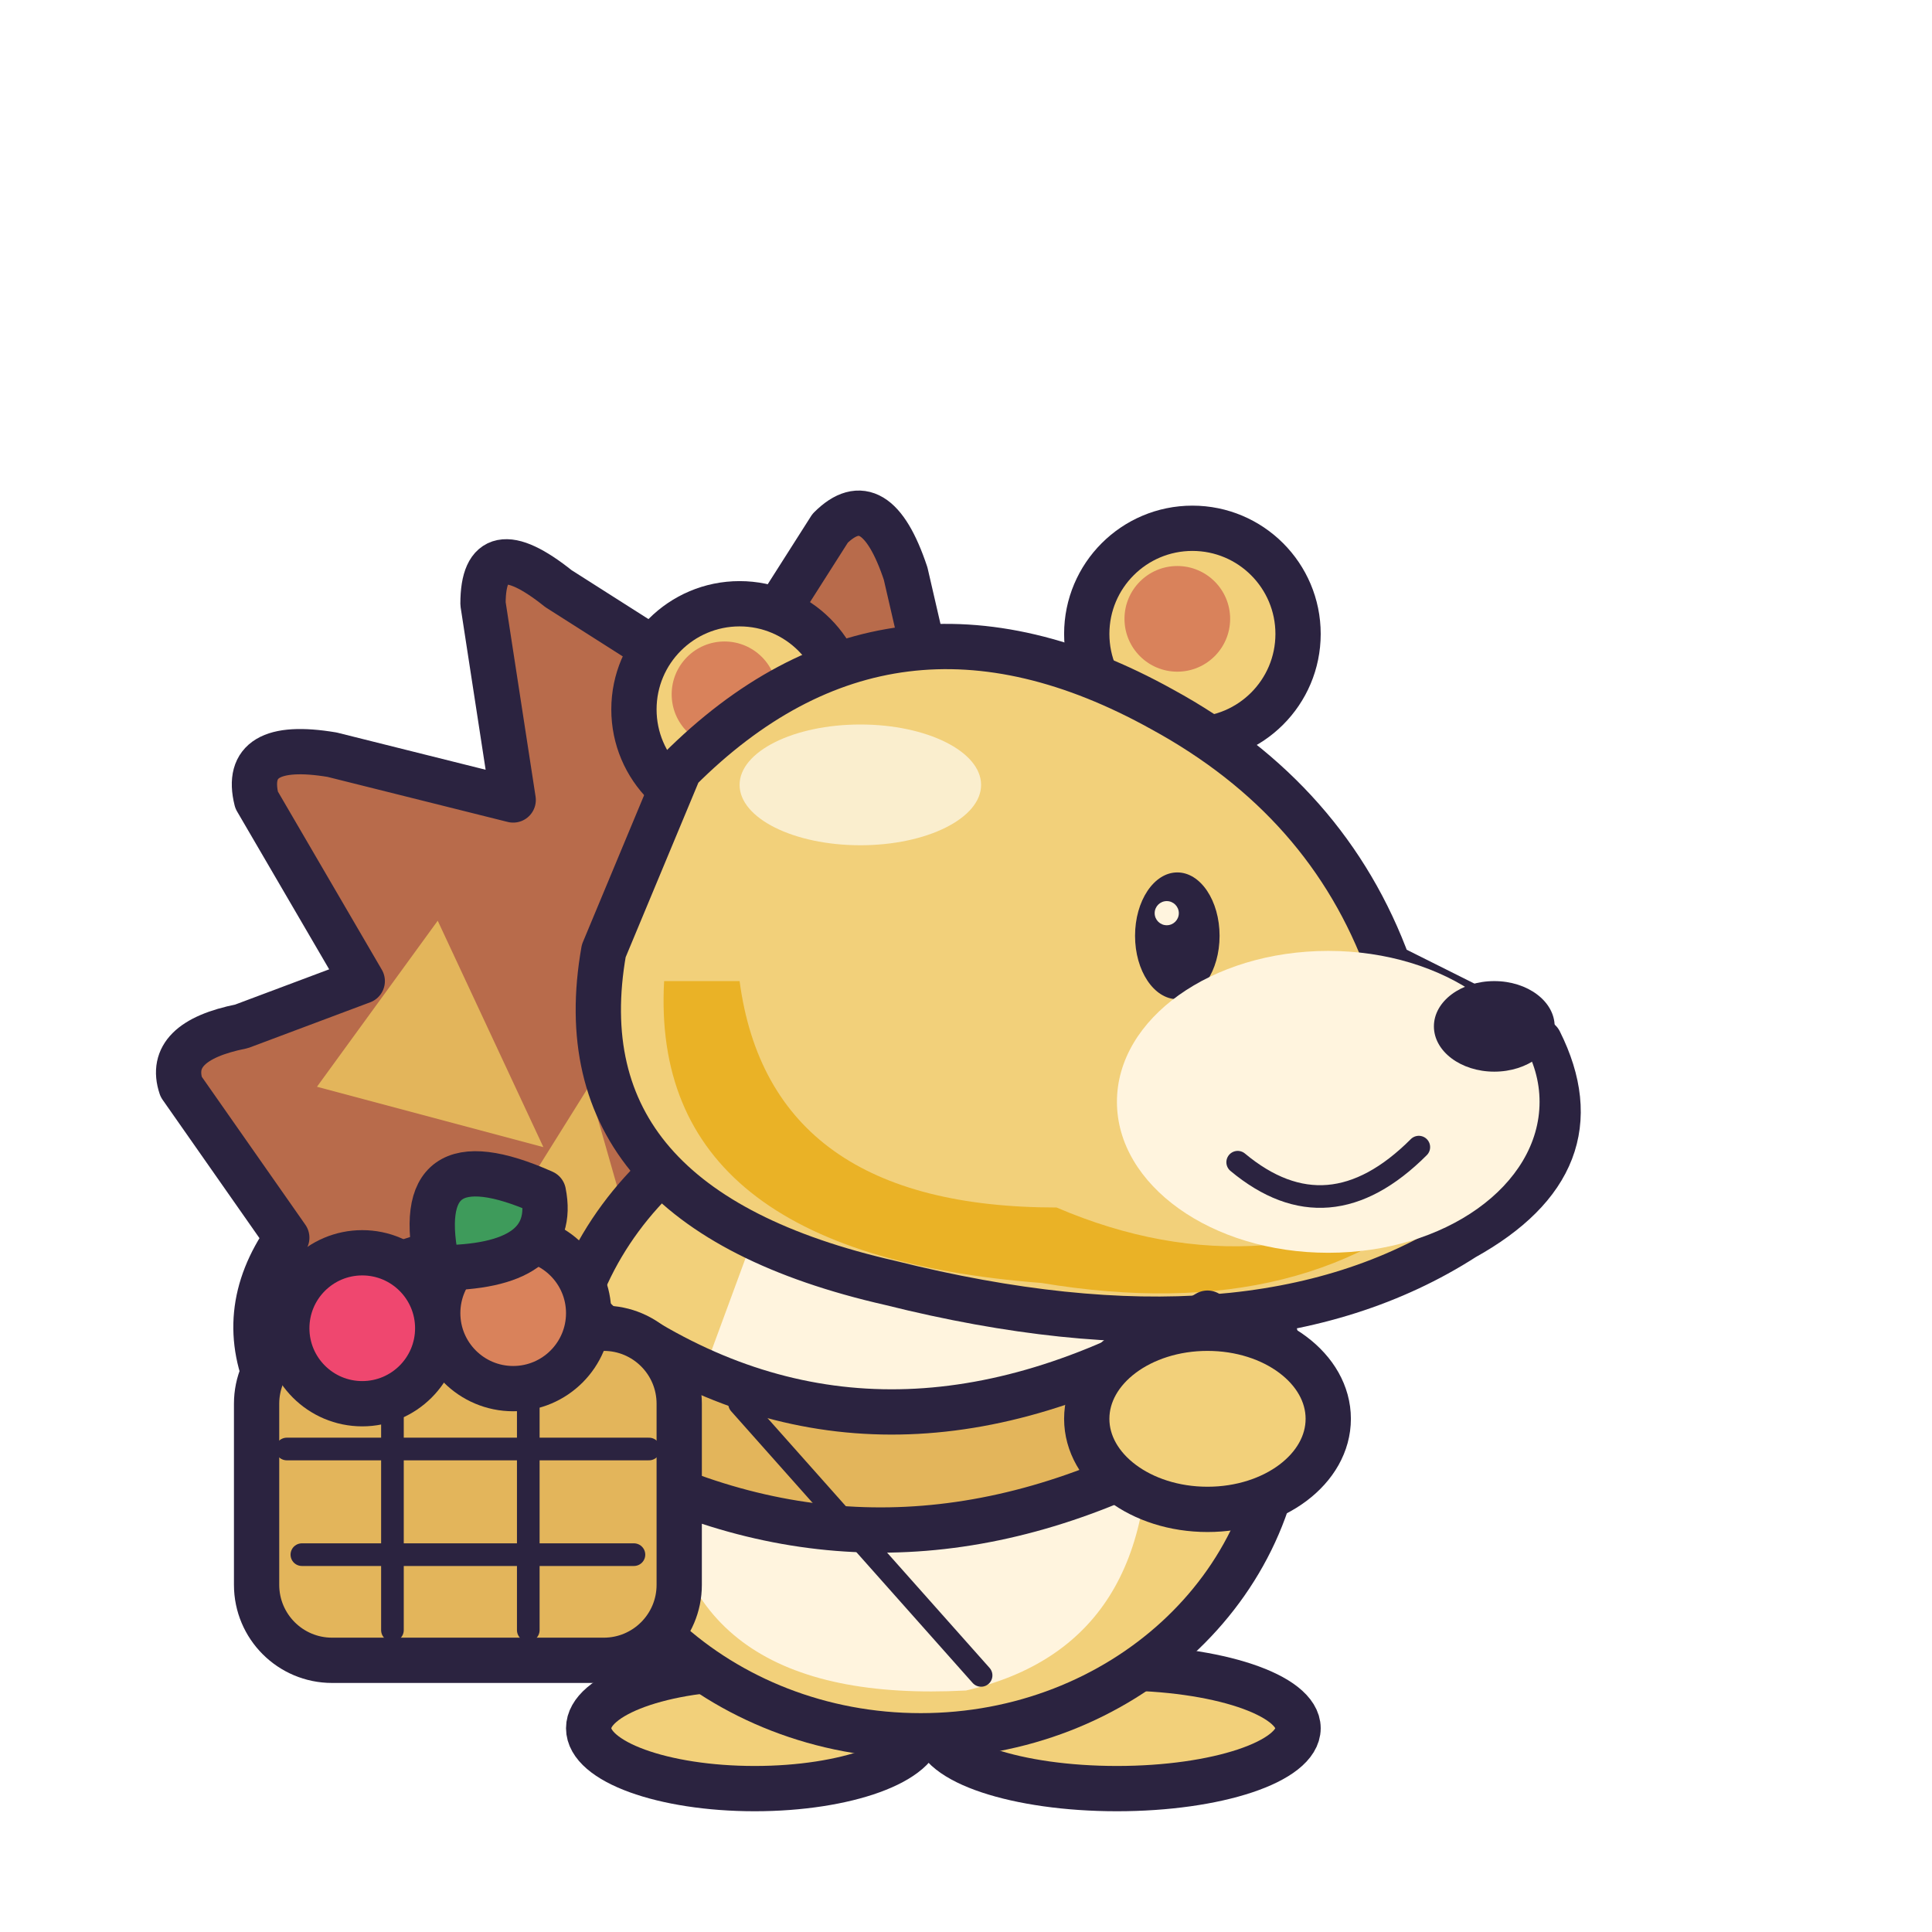
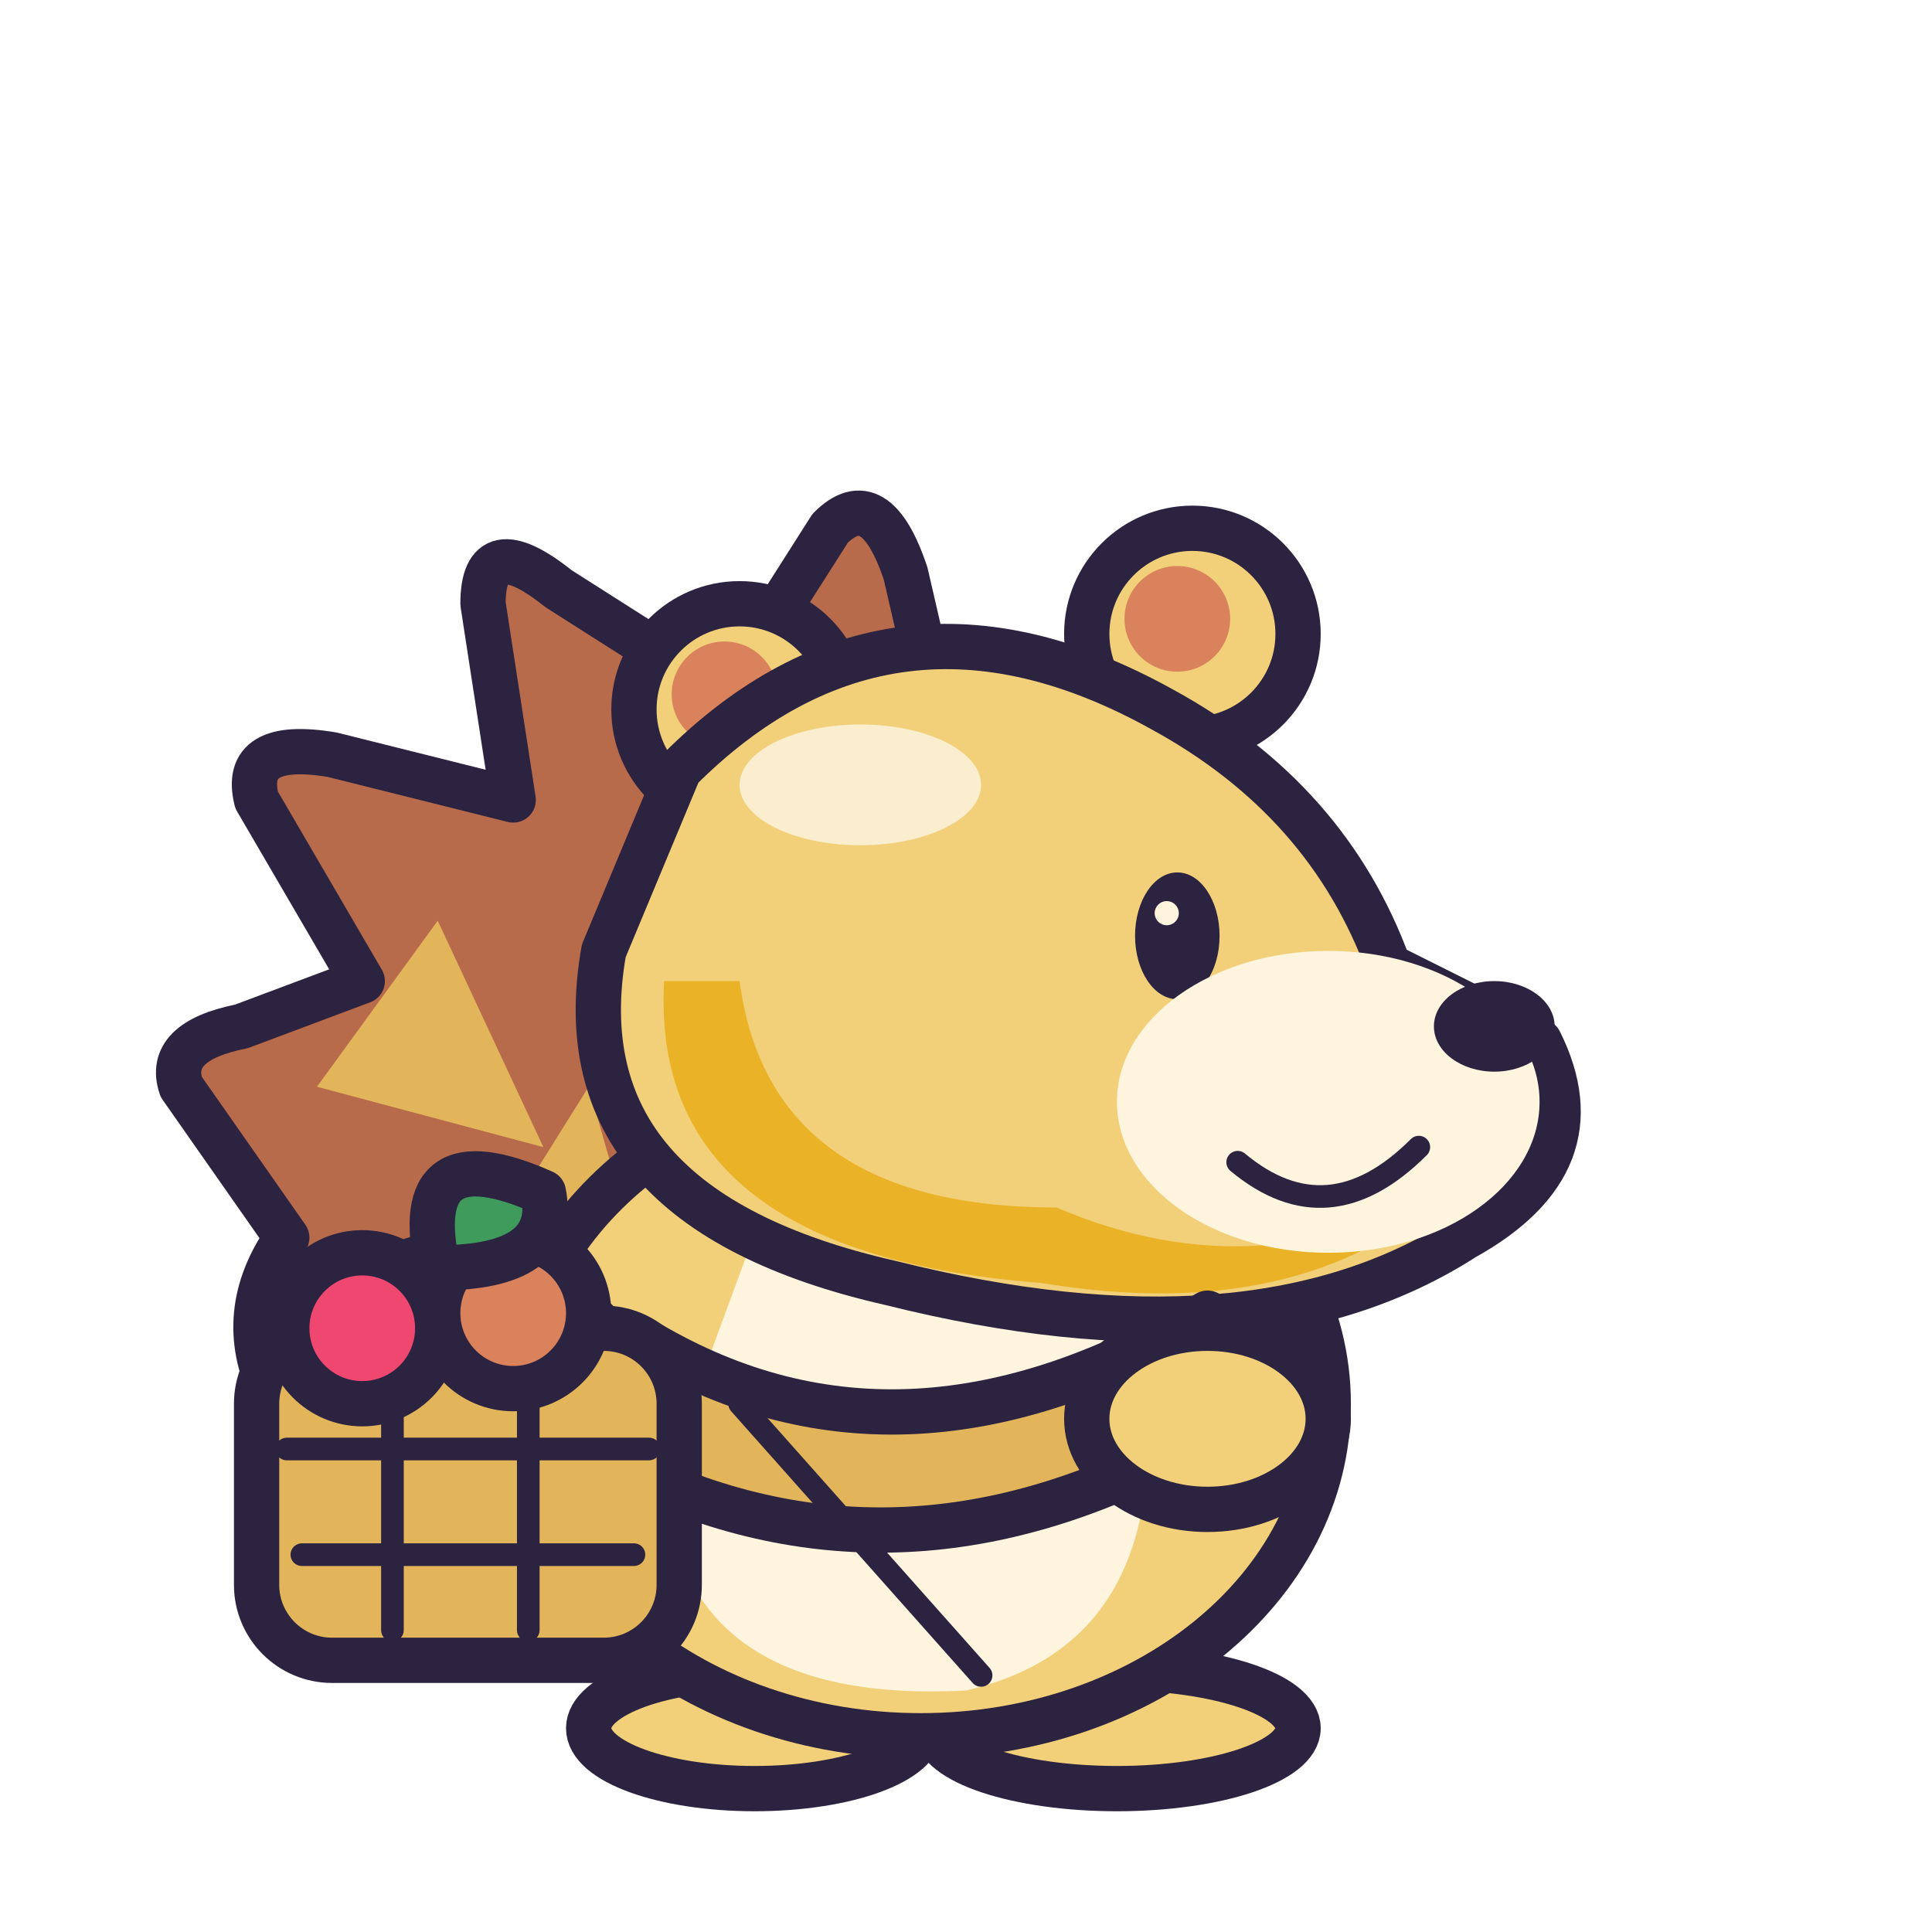
<svg xmlns="http://www.w3.org/2000/svg" version="1.1" viewBox="0 0 128 128" fill="none" stroke="#2B2340" stroke-width="3" stroke-linecap="round" stroke-linejoin="round">
  <g id="feet">
    <ellipse cx="50" cy="114.5" rx="11" ry="4" fill="#F2D07A" />
    <ellipse cx="74" cy="114.5" rx="12" ry="4" fill="#F2D07A" />
  </g>
  <g id="pose" transform="translate(0 0)">
    <g id="tail">
      <path d="M29 103 Q12 92 19 82 L12 72 Q11 69 16 68 L24 65 L17 53 Q16 49 22 50 L34 53 L32 40 Q32 35 37 39 L48 46 L55 35 Q58 32 60 38 L63 51 Q85 63 82 91Z" fill="#B86B4B" />
      <path d="M21 72L36 76L29 61M29 88L43 86L39 72" fill="#E3B55B" stroke="none" />
    </g>
    <g id="body">
-       <ellipse cx="61" cy="93" rx="24" ry="22" fill="#F2D07A" />
+       <ellipse cx="61" cy="93" rx="27" ry="22" fill="#F2D07A" />
      <path d="M51 79Q70 76 76 93Q77 109 64 112Q45 113 44 98Z" fill="#FFF4DE" stroke="none" />
    </g>
    <g id="head">
      <ellipse cx="49" cy="47" rx="7" ry="7" fill="#F2D07A" />
      <ellipse cx="79" cy="42" rx="7" ry="7" fill="#F2D07A" />
      <ellipse cx="48" cy="46" rx="3.5" ry="3.5" fill="#D9825B" stroke="none" />
      <ellipse cx="78" cy="41" rx="3.5" ry="3.5" fill="#D9825B" stroke="none" />
      <path d="M45 51Q59 37 77 47Q88 53 92 64L102 69Q106 77 97 82Q83 91 59 85Q37 80 40 63Z" fill="#F2D07A" />
      <path d="M44 65Q43 83 69 85Q87 88 97 78Q84 86 70 80Q51 80 49 65Z" fill="#EAB226" stroke="none" />
      <ellipse cx="57" cy="52" rx="8" ry="4" fill="#FAEECE" stroke="none" />
      <ellipse cx="78" cy="62" rx="2.8" ry="4.2" fill="#2B2340" stroke="none" />
      <ellipse cx="77.3" cy="60.5" rx="0.8" ry="0.8" fill="#FFF4DE" stroke="none" />
      <ellipse cx="88" cy="73" rx="14" ry="10" fill="#FFF4DE" stroke="none" />
      <ellipse cx="99" cy="68" rx="4" ry="3" fill="#2B2340" stroke="none" />
      <path d="M82 77Q88 82 94 76" fill="none" stroke="#2B2340" stroke-width="1.5" />
    </g>
    <g id="clothing">
      <path d="M43 89Q60 99 80 87L80 95Q61 106 43 98Z" fill="#E3B55B" />
      <path d="M49 93L65 111" fill="none" stroke="#2B2340" stroke-width="1.5" />
    </g>
    <g id="headwear" />
    <g id="basket">
      <path d="M21 88Q30 78 40 88" fill="none" />
      <rect x="17" y="88" width="28" height="22" rx="5" fill="#E3B55B" />
      <path d="M19 96H43M20 103H42M26 90V108M35 90V108" fill="none" stroke="#2B2340" stroke-width="1.5" />
      <ellipse cx="24" cy="88" rx="5" ry="5" fill="#EF476F" />
      <ellipse cx="34" cy="87" rx="5" ry="5" fill="#D9825B" />
      <path d="M29 84Q27 75 36 79Q37 84 29 84Z" fill="#3E9B5B" />
    </g>
    <g id="arm" transform="rotate(0 77 89)">
      <ellipse cx="80" cy="94" rx="8" ry="6" fill="#F2D07A" />
    </g>
  </g>
</svg>
